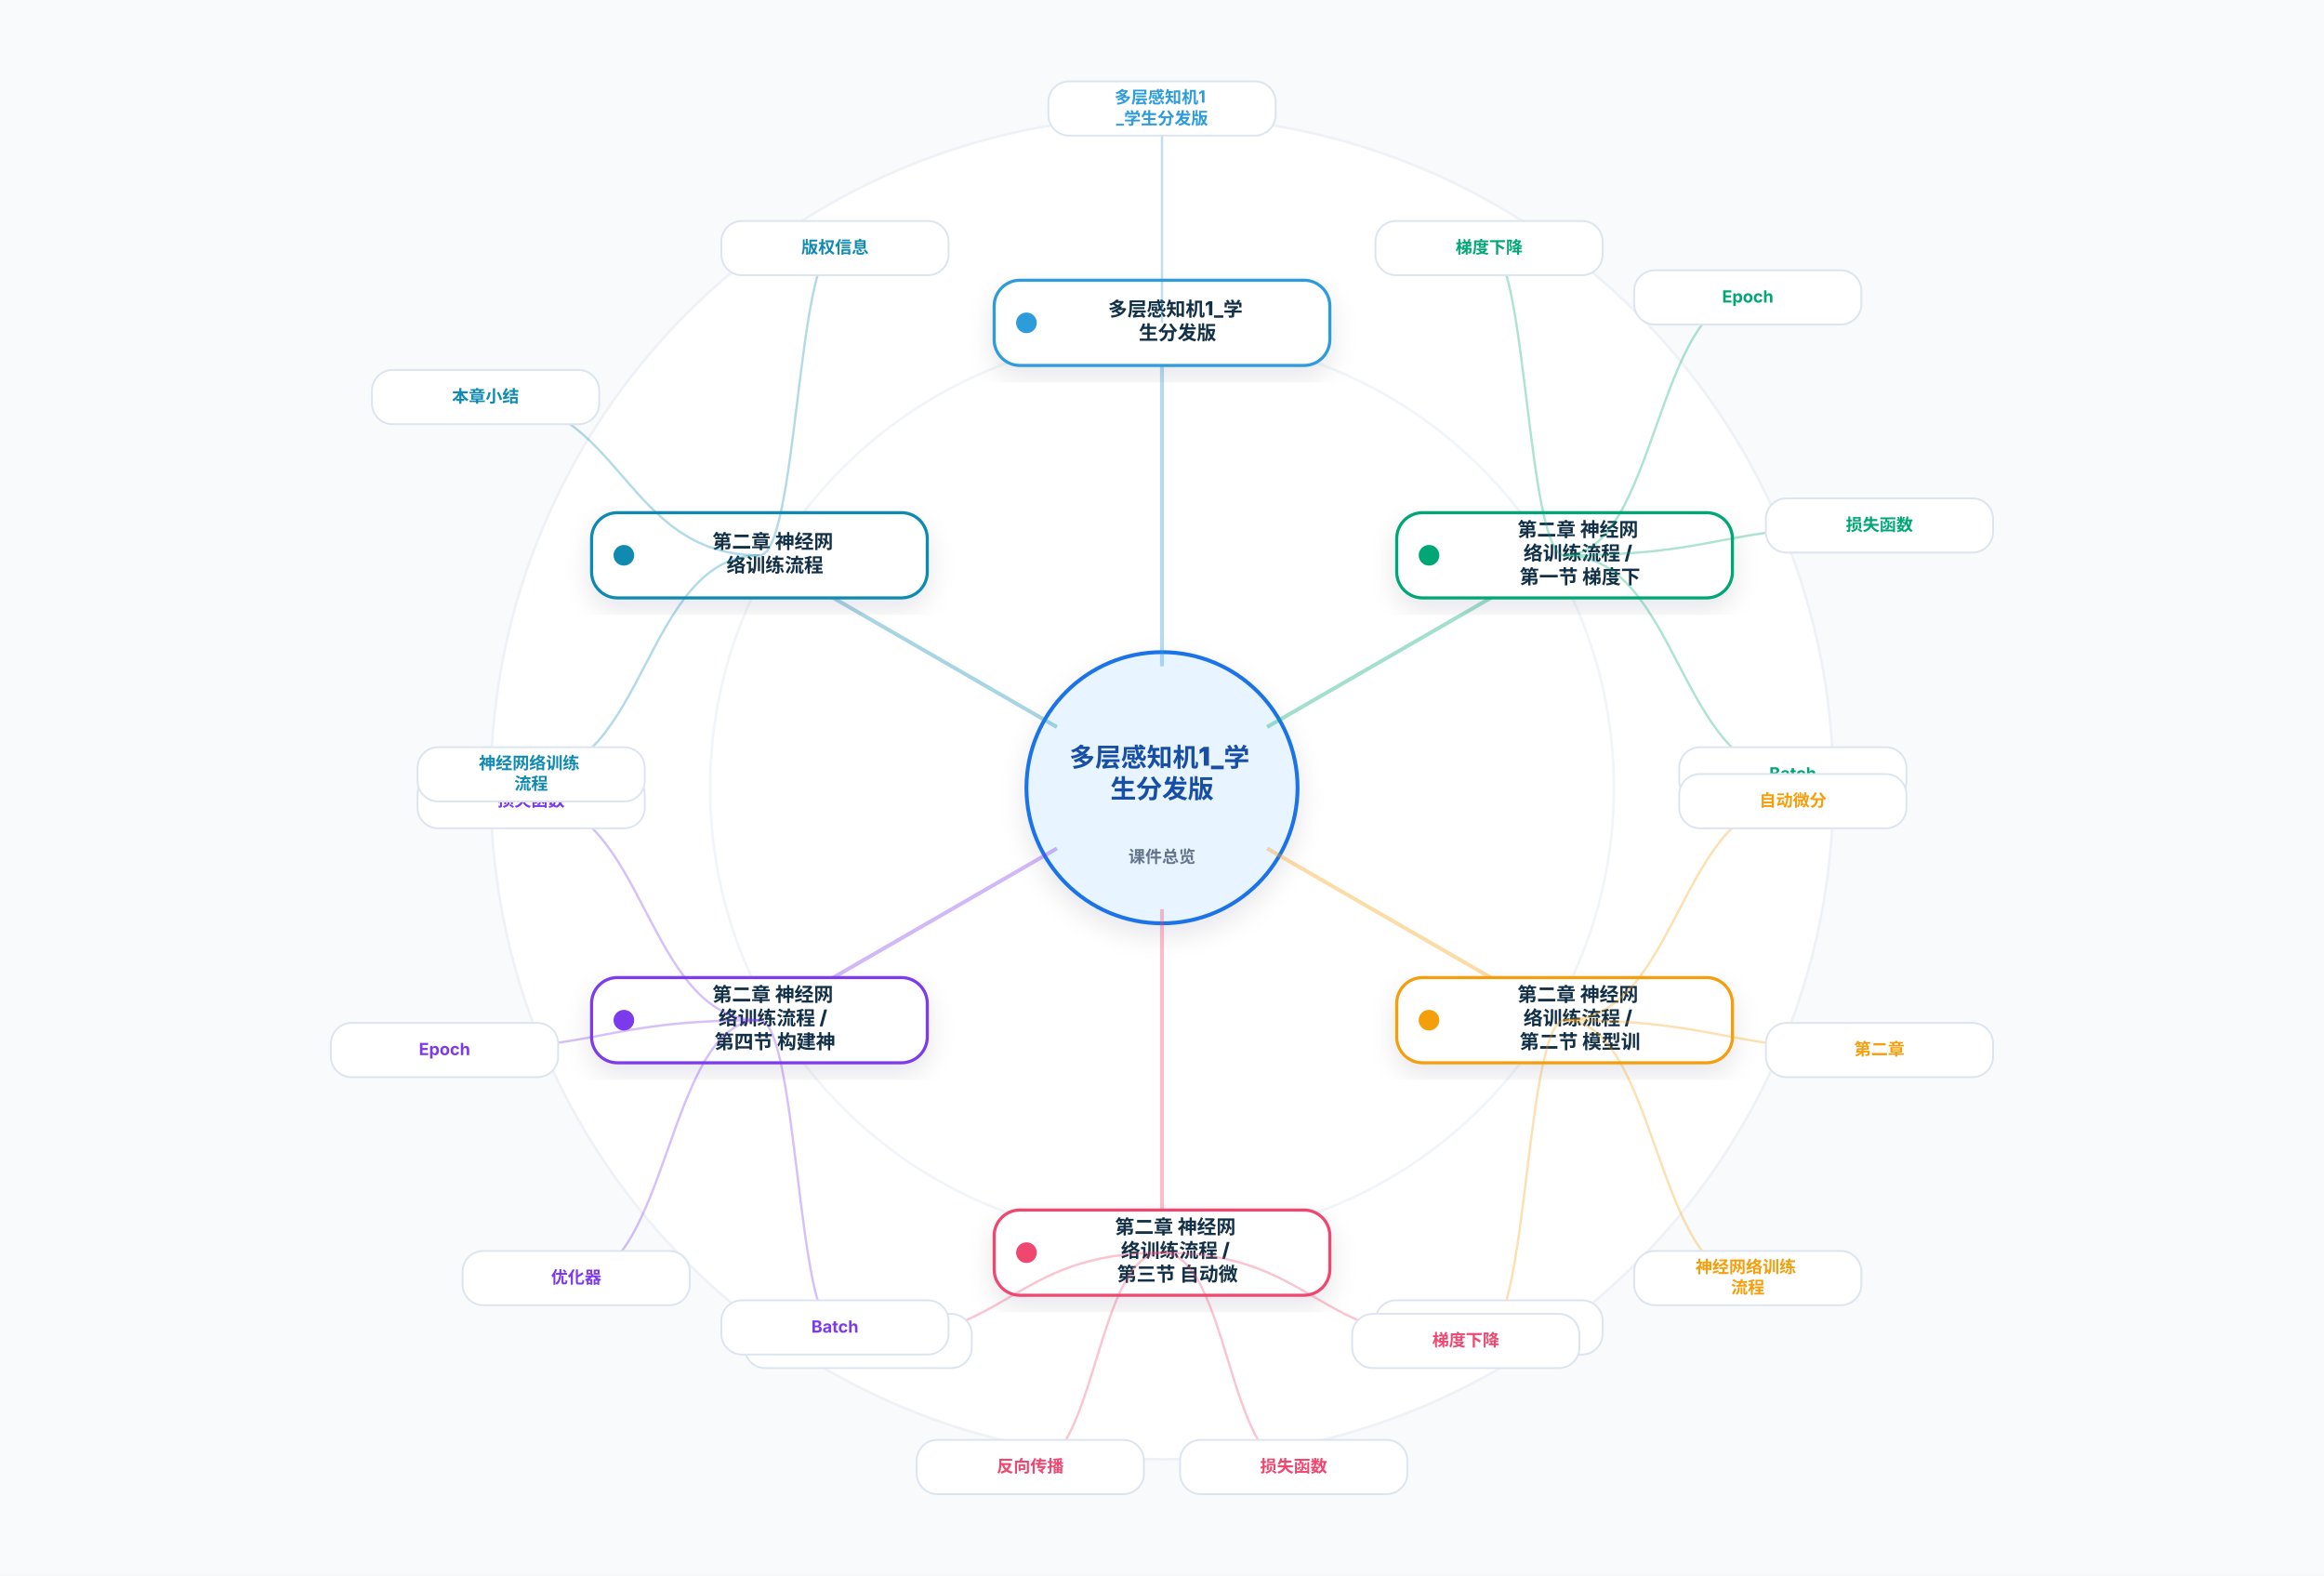
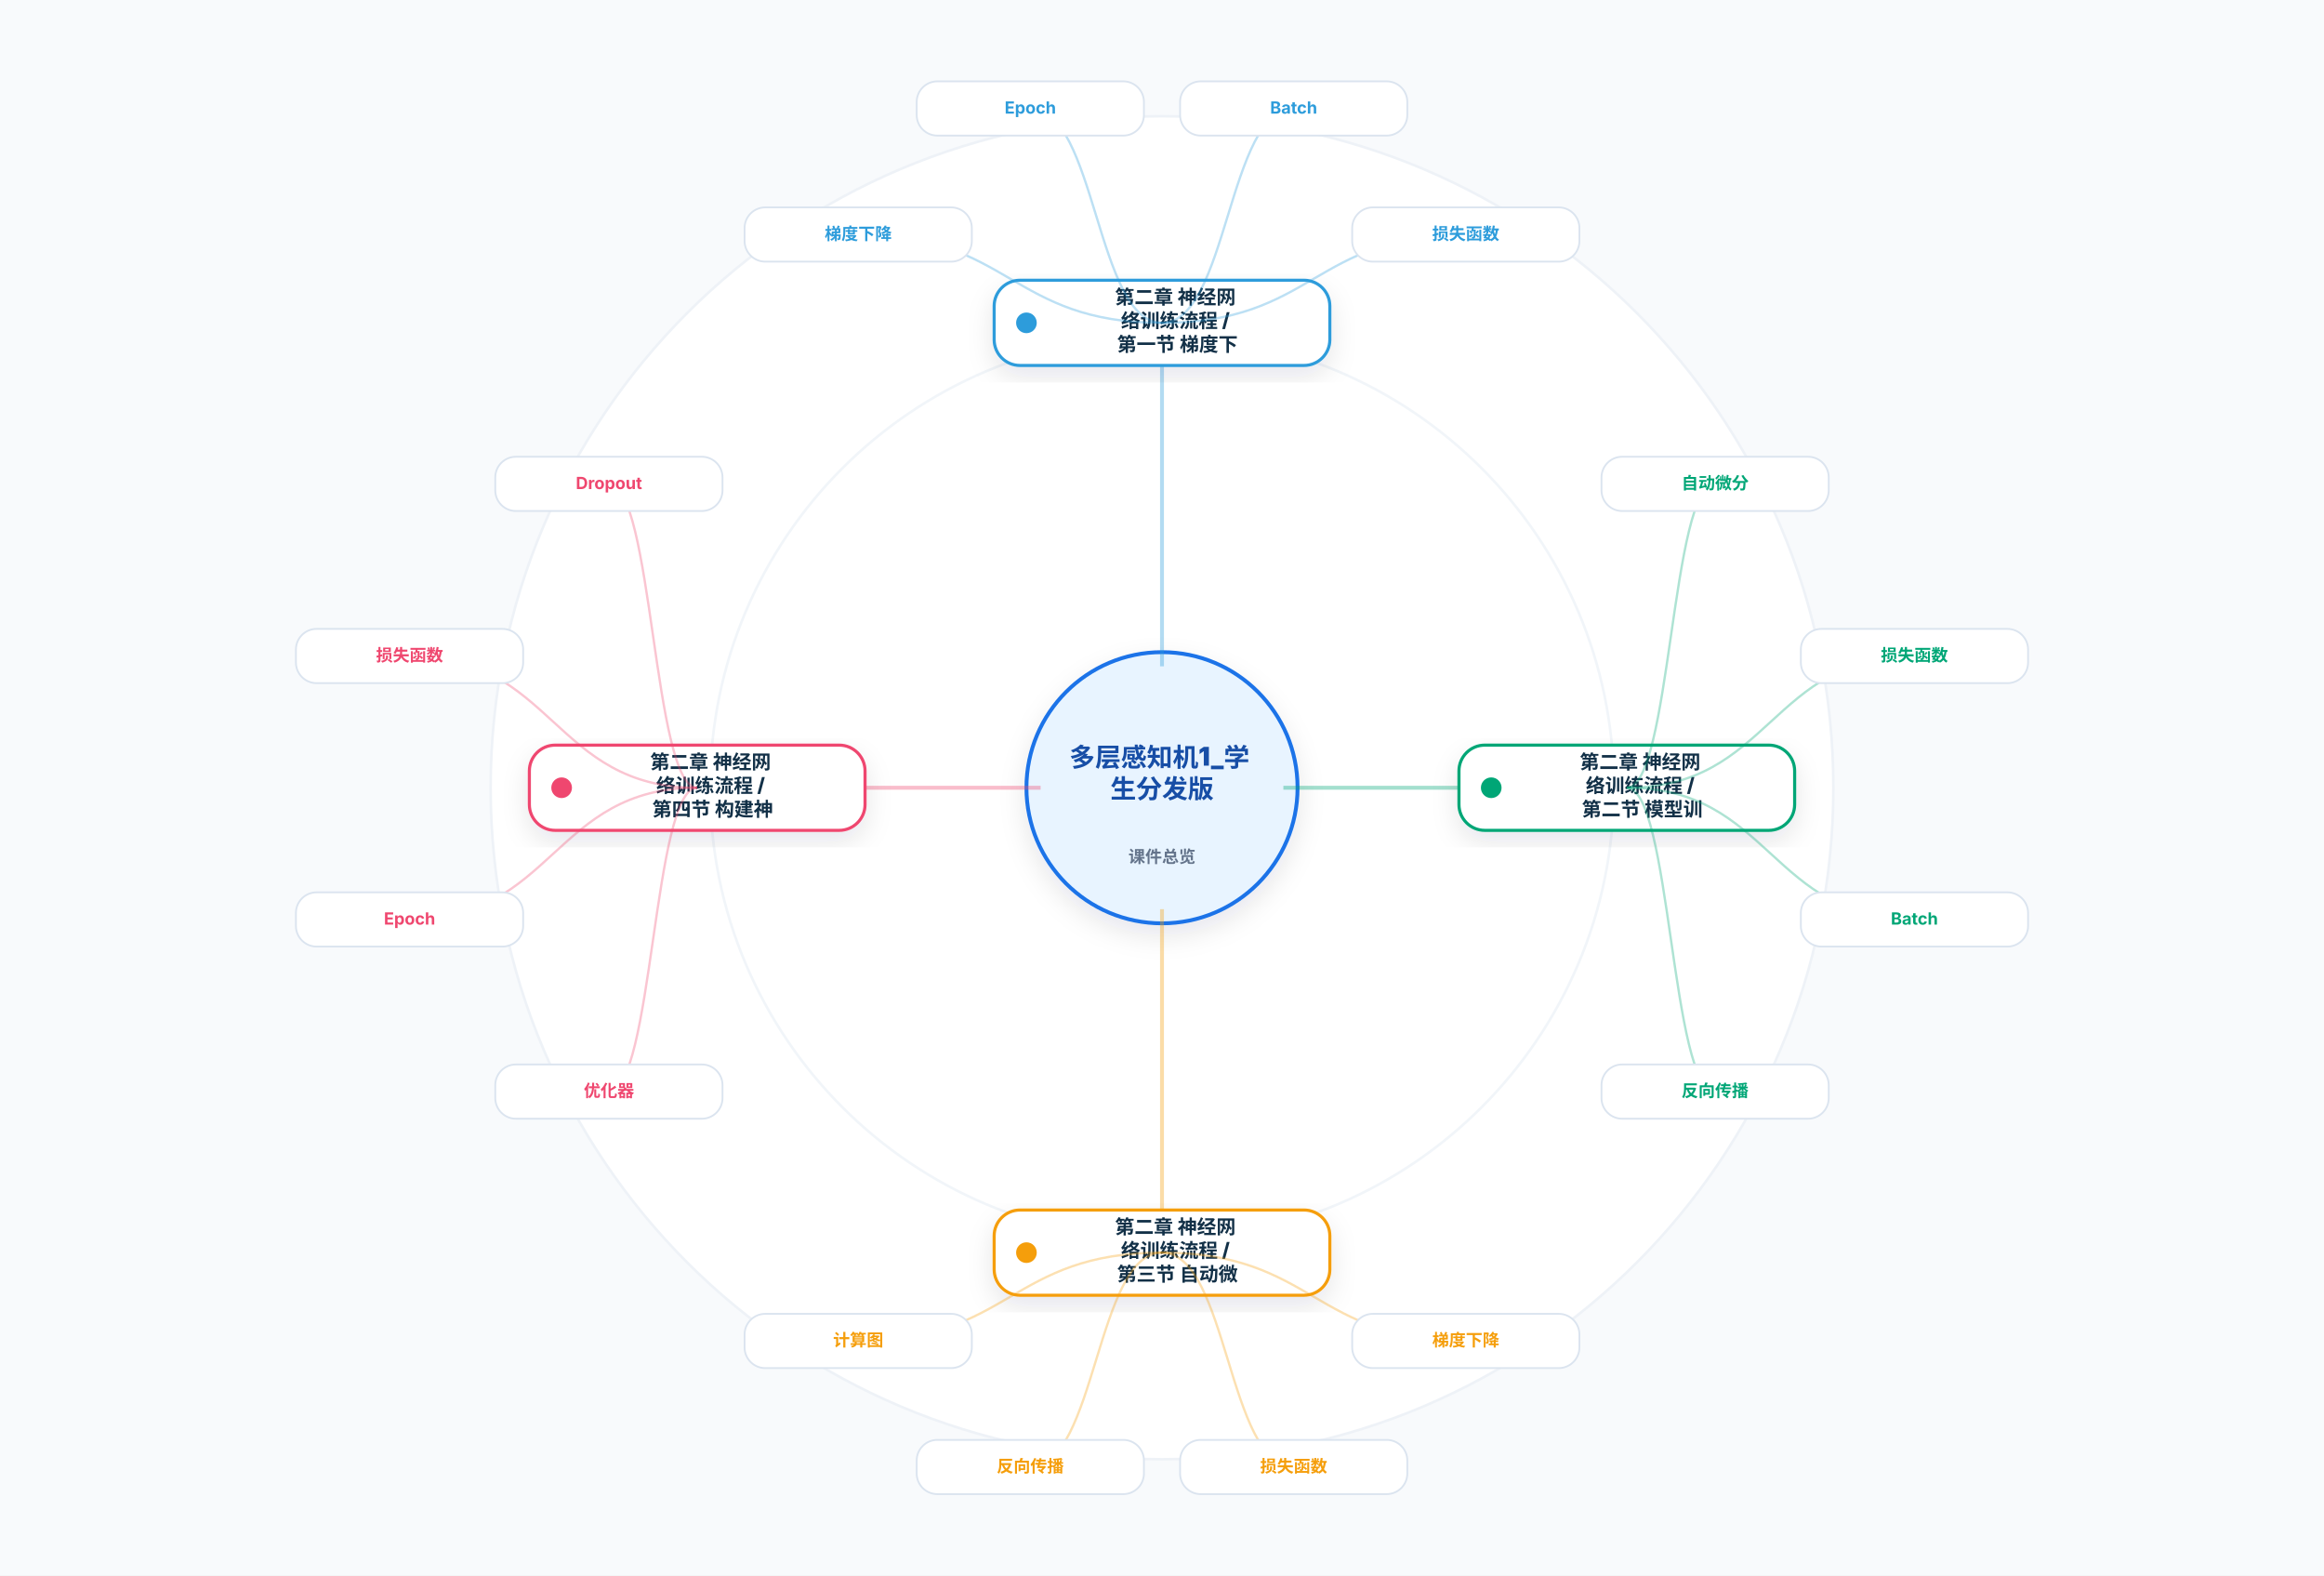
<svg xmlns="http://www.w3.org/2000/svg" width="1800" height="1220" viewBox="0 0 1800 1220">
  <defs>
    <filter id="shadow" x="-15%" y="-20%" width="130%" height="140%">
      <feDropShadow dx="0" dy="8" stdDeviation="10" flood-color="#0f172a" flood-opacity=".10" />
    </filter>
  </defs>
  <rect width="100%" height="100%" fill="#f8fafc" />
  <circle cx="900" cy="610" r="520" fill="#ffffff" stroke="#eef2f7" stroke-width="2" />
  <circle cx="900" cy="610" r="350" fill="none" stroke="#f1f5f9" stroke-width="2" />
  <style>text{font-family:-apple-system,BlinkMacSystemFont,"Segoe UI","PingFang SC","Microsoft YaHei",sans-serif}.link{stroke-width:3;fill:none;opacity:.36}.thin{stroke-width:1.8;fill:none;opacity:.32}.root{filter:url(#shadow)}.pill{filter:url(#shadow)}</style>
  <circle class="root" cx="900.0" cy="610.0" r="105" fill="#e8f4ff" stroke="#1a73e8" stroke-width="3" />
  <text x="900.0" y="593.6" text-anchor="middle" font-size="20" font-weight="850" fill="#174ea6">
    <tspan x="900.0" dy="0.0">多层感知机1_学</tspan>
    <tspan x="900.0" dy="24.4">生分发版</tspan>
  </text>
  <text x="900.0" y="668.0" text-anchor="middle" font-size="13" font-weight="700" fill="#64748b">课件总览</text>
  <path class="link" d="M900.0 516.0 C900.0 420.0, 900.0 360.0, 900.0 250.0" stroke="#2d9cdb" />
  <rect class="pill" x="770.0" y="217.0" rx="20" width="260" height="66" fill="#ffffff" stroke="#2d9cdb" stroke-width="2.4" />
  <circle cx="795.0" cy="250.0" r="8" fill="#2d9cdb" />
-   <text x="912.0" y="244.7" text-anchor="middle" font-size="15" font-weight="820" fill="#123047">
-     <tspan x="912.0" dy="0.0">多层感知机1_学</tspan>
-     <tspan x="912.0" dy="18.3">生分发版</tspan>
+   <text x="912.0" y="235.4" text-anchor="middle" font-size="15" font-weight="820" fill="#123047">
+     <tspan x="912.0" dy="0.0">第二章 神经网</tspan>
+     <tspan x="912.0" dy="18.3">络训练流程 / </tspan>
+     <tspan x="912.0" dy="18.3">第一节 梯度下</tspan>
  </text>
-   <path class="thin" d="M900.0 250.0 C900.0 250.0, 900.0 84.0, 900.0 84.0" stroke="#2d9cdb" />
-   <rect x="812.0" y="63.0" rx="16" width="176" height="42" fill="#ffffff" stroke="#dbe4ef" stroke-width="1.4" />
-   <text x="900.0" y="79.94" text-anchor="middle" font-size="13" font-weight="750" fill="#2d9cdb">
-     <tspan x="900.0" dy="0.0">多层感知机1</tspan>
-     <tspan x="900.0" dy="15.9">_学生分发版</tspan>
+   <path class="thin" d="M900.0 250.0 C782.4 250.0, 782.4 181.6, 664.7 181.6" stroke="#2d9cdb" />
+   <rect x="576.7" y="160.6" rx="16" width="176" height="42" fill="#ffffff" stroke="#dbe4ef" stroke-width="1.4" />
+   <text x="664.728" y="185.647" text-anchor="middle" font-size="13" font-weight="750" fill="#2d9cdb">
+     <tspan x="664.728" dy="0.0">梯度下降</tspan>
  </text>
-   <path class="link" d="M981.4 563.0 C1064.5 515.0, 1116.5 485.0, 1211.8 430.0" stroke="#00a676" />
-   <rect class="pill" x="1081.8" y="397.0" rx="20" width="260" height="66" fill="#ffffff" stroke="#00a676" stroke-width="2.4" />
-   <circle cx="1106.8" cy="430.0" r="8" fill="#00a676" />
-   <text x="1223.769" y="415.4" text-anchor="middle" font-size="15" font-weight="820" fill="#123047">
-     <tspan x="1223.769" dy="0.0">第二章 神经网</tspan>
-     <tspan x="1223.769" dy="18.3">络训练流程 / </tspan>
-     <tspan x="1223.769" dy="18.3">第一节 梯度下</tspan>
+   <path class="thin" d="M900.0 250.0 C849.0 250.0, 849.0 84.0, 798.0 84.0" stroke="#2d9cdb" />
+   <rect x="710.0" y="63.0" rx="16" width="176" height="42" fill="#ffffff" stroke="#dbe4ef" stroke-width="1.4" />
+   <text x="798.011" y="88.0" text-anchor="middle" font-size="13" font-weight="750" fill="#2d9cdb">
+     <tspan x="798.011" dy="0.0">Epoch</tspan>
  </text>
-   <path class="thin" d="M1211.8 430.0 C1182.5 430.0, 1182.5 192.1, 1153.3 192.1" stroke="#00a676" />
-   <rect x="1065.3" y="171.1" rx="16" width="176" height="42" fill="#ffffff" stroke="#dbe4ef" stroke-width="1.4" />
-   <text x="1153.328" y="196.072" text-anchor="middle" font-size="13" font-weight="750" fill="#00a676">
-     <tspan x="1153.328" dy="0.0">梯度下降</tspan>
+   <path class="thin" d="M900.0 250.0 C951.0 250.0, 951.0 84.0, 1002.0 84.0" stroke="#2d9cdb" />
+   <rect x="914.0" y="63.0" rx="16" width="176" height="42" fill="#ffffff" stroke="#dbe4ef" stroke-width="1.4" />
+   <text x="1001.989" y="88.0" text-anchor="middle" font-size="13" font-weight="750" fill="#2d9cdb">
+     <tspan x="1001.989" dy="0.0">Batch</tspan>
  </text>
-   <path class="thin" d="M1211.8 430.0 C1282.7 430.0, 1282.7 230.3, 1353.7 230.3" stroke="#00a676" />
-   <rect x="1265.7" y="209.3" rx="16" width="176" height="42" fill="#ffffff" stroke="#dbe4ef" stroke-width="1.4" />
-   <text x="1353.693" y="234.294" text-anchor="middle" font-size="13" font-weight="750" fill="#00a676">
-     <tspan x="1353.693" dy="0.0">Epoch</tspan>
+   <path class="thin" d="M900.0 250.0 C1017.6 250.0, 1017.6 181.6, 1135.3 181.6" stroke="#2d9cdb" />
+   <rect x="1047.3" y="160.6" rx="16" width="176" height="42" fill="#ffffff" stroke="#dbe4ef" stroke-width="1.4" />
+   <text x="1135.272" y="185.647" text-anchor="middle" font-size="13" font-weight="750" fill="#2d9cdb">
+     <tspan x="1135.272" dy="0.0">损失函数</tspan>
  </text>
-   <path class="thin" d="M1211.8 430.0 C1333.7 430.0, 1333.7 406.9, 1455.7 406.9" stroke="#00a676" />
-   <rect x="1367.7" y="385.9" rx="16" width="176" height="42" fill="#ffffff" stroke="#dbe4ef" stroke-width="1.4" />
-   <text x="1455.682" y="410.943" text-anchor="middle" font-size="13" font-weight="750" fill="#00a676">
-     <tspan x="1455.682" dy="0.0">损失函数</tspan>
+   <path class="link" d="M994.0 610.0 C1090.0 610.0, 1150.0 610.0, 1260.0 610.0" stroke="#00a676" />
+   <rect class="pill" x="1130.0" y="577.0" rx="20" width="260" height="66" fill="#ffffff" stroke="#00a676" stroke-width="2.4" />
+   <circle cx="1155.0" cy="610.0" r="8" fill="#00a676" />
+   <text x="1272.0" y="595.4" text-anchor="middle" font-size="15" font-weight="820" fill="#123047">
+     <tspan x="1272.0" dy="0.0">第二章 神经网</tspan>
+     <tspan x="1272.0" dy="18.3">络训练流程 / </tspan>
+     <tspan x="1272.0" dy="18.3">第二节 模型训</tspan>
  </text>
-   <path class="thin" d="M1211.8 430.0 C1300.2 430.0, 1300.2 599.6, 1388.6 599.6" stroke="#00a676" />
-   <rect x="1300.6" y="578.6" rx="16" width="176" height="42" fill="#ffffff" stroke="#dbe4ef" stroke-width="1.4" />
-   <text x="1388.6" y="603.575" text-anchor="middle" font-size="13" font-weight="750" fill="#00a676">
-     <tspan x="1388.6" dy="0.0">Batch</tspan>
+   <path class="thin" d="M1260.0 610.0 C1294.2 610.0, 1294.2 374.7, 1328.4 374.7" stroke="#00a676" />
+   <rect x="1240.4" y="353.7" rx="16" width="176" height="42" fill="#ffffff" stroke="#dbe4ef" stroke-width="1.4" />
+   <text x="1328.353" y="378.728" text-anchor="middle" font-size="13" font-weight="750" fill="#00a676">
+     <tspan x="1328.353" dy="0.0">自动微分</tspan>
  </text>
-   <path class="link" d="M981.4 657.0 C1064.5 705.0, 1116.5 735.0, 1211.8 790.0" stroke="#f59e0b" />
-   <rect class="pill" x="1081.8" y="757.0" rx="20" width="260" height="66" fill="#ffffff" stroke="#f59e0b" stroke-width="2.4" />
-   <circle cx="1106.8" cy="790.0" r="8" fill="#f59e0b" />
-   <text x="1223.769" y="775.4" text-anchor="middle" font-size="15" font-weight="820" fill="#123047">
-     <tspan x="1223.769" dy="0.0">第二章 神经网</tspan>
-     <tspan x="1223.769" dy="18.3">络训练流程 / </tspan>
-     <tspan x="1223.769" dy="18.3">第二节 模型训</tspan>
+   <path class="thin" d="M1260.0 610.0 C1371.4 610.0, 1371.4 508.0, 1482.8 508.0" stroke="#00a676" />
+   <rect x="1394.8" y="487.0" rx="16" width="176" height="42" fill="#ffffff" stroke="#dbe4ef" stroke-width="1.4" />
+   <text x="1482.763" y="512.011" text-anchor="middle" font-size="13" font-weight="750" fill="#00a676">
+     <tspan x="1482.763" dy="0.0">损失函数</tspan>
  </text>
-   <path class="thin" d="M1211.8 790.0 C1300.2 790.0, 1300.2 620.4, 1388.6 620.4" stroke="#f59e0b" />
-   <rect x="1300.6" y="599.4" rx="16" width="176" height="42" fill="#ffffff" stroke="#dbe4ef" stroke-width="1.4" />
-   <text x="1388.6" y="624.425" text-anchor="middle" font-size="13" font-weight="750" fill="#f59e0b">
-     <tspan x="1388.6" dy="0.0">自动微分</tspan>
+   <path class="thin" d="M1260.0 610.0 C1371.4 610.0, 1371.4 712.0, 1482.8 712.0" stroke="#00a676" />
+   <rect x="1394.8" y="691.0" rx="16" width="176" height="42" fill="#ffffff" stroke="#dbe4ef" stroke-width="1.4" />
+   <text x="1482.763" y="715.989" text-anchor="middle" font-size="13" font-weight="750" fill="#00a676">
+     <tspan x="1482.763" dy="0.0">Batch</tspan>
  </text>
-   <path class="thin" d="M1211.8 790.0 C1333.7 790.0, 1333.7 813.1, 1455.7 813.1" stroke="#f59e0b" />
-   <rect x="1367.7" y="792.1" rx="16" width="176" height="42" fill="#ffffff" stroke="#dbe4ef" stroke-width="1.4" />
-   <text x="1455.682" y="817.057" text-anchor="middle" font-size="13" font-weight="750" fill="#f59e0b">
-     <tspan x="1455.682" dy="0.0">第二章</tspan>
+   <path class="thin" d="M1260.0 610.0 C1294.2 610.0, 1294.2 845.3, 1328.4 845.3" stroke="#00a676" />
+   <rect x="1240.4" y="824.3" rx="16" width="176" height="42" fill="#ffffff" stroke="#dbe4ef" stroke-width="1.4" />
+   <text x="1328.353" y="849.272" text-anchor="middle" font-size="13" font-weight="750" fill="#00a676">
+     <tspan x="1328.353" dy="0.0">反向传播</tspan>
  </text>
-   <path class="thin" d="M1211.8 790.0 C1282.7 790.0, 1282.7 989.7, 1353.7 989.7" stroke="#f59e0b" />
-   <rect x="1265.7" y="968.7" rx="16" width="176" height="42" fill="#ffffff" stroke="#dbe4ef" stroke-width="1.4" />
-   <text x="1353.693" y="985.646" text-anchor="middle" font-size="13" font-weight="750" fill="#f59e0b">
-     <tspan x="1353.693" dy="0.0">神经网络训练</tspan>
-     <tspan x="1353.693" dy="15.9">流程</tspan>
-   </text>
-   <path class="thin" d="M1211.8 790.0 C1182.5 790.0, 1182.5 1027.9, 1153.3 1027.9" stroke="#f59e0b" />
-   <rect x="1065.3" y="1006.9" rx="16" width="176" height="42" fill="#ffffff" stroke="#dbe4ef" stroke-width="1.4" />
-   <text x="1153.328" y="1031.928" text-anchor="middle" font-size="13" font-weight="750" fill="#f59e0b">
-     <tspan x="1153.328" dy="0.0">第二节</tspan>
-   </text>
-   <path class="link" d="M900.0 704.0 C900.0 800.0, 900.0 860.0, 900.0 970.0" stroke="#ef476f" />
-   <rect class="pill" x="770.0" y="937.0" rx="20" width="260" height="66" fill="#ffffff" stroke="#ef476f" stroke-width="2.4" />
-   <circle cx="795.0" cy="970.0" r="8" fill="#ef476f" />
+   <path class="link" d="M900.0 704.0 C900.0 800.0, 900.0 860.0, 900.0 970.0" stroke="#f59e0b" />
+   <rect class="pill" x="770.0" y="937.0" rx="20" width="260" height="66" fill="#ffffff" stroke="#f59e0b" stroke-width="2.4" />
+   <circle cx="795.0" cy="970.0" r="8" fill="#f59e0b" />
  <text x="912.0" y="955.4" text-anchor="middle" font-size="15" font-weight="820" fill="#123047">
    <tspan x="912.0" dy="0.0">第二章 神经网</tspan>
    <tspan x="912.0" dy="18.3">络训练流程 / </tspan>
    <tspan x="912.0" dy="18.3">第三节 自动微</tspan>
  </text>
-   <path class="thin" d="M900.0 970.0 C1017.6 970.0, 1017.6 1038.4, 1135.3 1038.4" stroke="#ef476f" />
+   <path class="thin" d="M900.0 970.0 C1017.6 970.0, 1017.6 1038.4, 1135.3 1038.4" stroke="#f59e0b" />
  <rect x="1047.3" y="1017.4" rx="16" width="176" height="42" fill="#ffffff" stroke="#dbe4ef" stroke-width="1.4" />
-   <text x="1135.272" y="1042.353" text-anchor="middle" font-size="13" font-weight="750" fill="#ef476f">
+   <text x="1135.272" y="1042.353" text-anchor="middle" font-size="13" font-weight="750" fill="#f59e0b">
    <tspan x="1135.272" dy="0.0">梯度下降</tspan>
  </text>
-   <path class="thin" d="M900.0 970.0 C951.0 970.0, 951.0 1136.0, 1002.0 1136.0" stroke="#ef476f" />
+   <path class="thin" d="M900.0 970.0 C951.0 970.0, 951.0 1136.0, 1002.0 1136.0" stroke="#f59e0b" />
  <rect x="914.0" y="1115.0" rx="16" width="176" height="42" fill="#ffffff" stroke="#dbe4ef" stroke-width="1.4" />
-   <text x="1001.989" y="1140.0" text-anchor="middle" font-size="13" font-weight="750" fill="#ef476f">
+   <text x="1001.989" y="1140.0" text-anchor="middle" font-size="13" font-weight="750" fill="#f59e0b">
    <tspan x="1001.989" dy="0.0">损失函数</tspan>
  </text>
-   <path class="thin" d="M900.0 970.0 C849.0 970.0, 849.0 1136.0, 798.0 1136.0" stroke="#ef476f" />
+   <path class="thin" d="M900.0 970.0 C849.0 970.0, 849.0 1136.0, 798.0 1136.0" stroke="#f59e0b" />
  <rect x="710.0" y="1115.0" rx="16" width="176" height="42" fill="#ffffff" stroke="#dbe4ef" stroke-width="1.4" />
-   <text x="798.011" y="1140.0" text-anchor="middle" font-size="13" font-weight="750" fill="#ef476f">
+   <text x="798.011" y="1140.0" text-anchor="middle" font-size="13" font-weight="750" fill="#f59e0b">
    <tspan x="798.011" dy="0.0">反向传播</tspan>
  </text>
-   <path class="thin" d="M900.0 970.0 C782.4 970.0, 782.4 1038.4, 664.7 1038.4" stroke="#ef476f" />
+   <path class="thin" d="M900.0 970.0 C782.4 970.0, 782.4 1038.4, 664.7 1038.4" stroke="#f59e0b" />
  <rect x="576.7" y="1017.4" rx="16" width="176" height="42" fill="#ffffff" stroke="#dbe4ef" stroke-width="1.4" />
-   <text x="664.728" y="1042.353" text-anchor="middle" font-size="13" font-weight="750" fill="#ef476f">
+   <text x="664.728" y="1042.353" text-anchor="middle" font-size="13" font-weight="750" fill="#f59e0b">
    <tspan x="664.728" dy="0.0">计算图</tspan>
  </text>
-   <path class="link" d="M818.6 657.0 C735.5 705.0, 683.5 735.0, 588.2 790.0" stroke="#7c3aed" />
-   <rect class="pill" x="458.2" y="757.0" rx="20" width="260" height="66" fill="#ffffff" stroke="#7c3aed" stroke-width="2.4" />
-   <circle cx="483.2" cy="790.0" r="8" fill="#7c3aed" />
-   <text x="600.231" y="775.4" text-anchor="middle" font-size="15" font-weight="820" fill="#123047">
-     <tspan x="600.231" dy="0.0">第二章 神经网</tspan>
-     <tspan x="600.231" dy="18.3">络训练流程 / </tspan>
-     <tspan x="600.231" dy="18.3">第四节 构建神</tspan>
+   <path class="link" d="M806.0 610.0 C710.0 610.0, 650.0 610.0, 540.0 610.0" stroke="#ef476f" />
+   <rect class="pill" x="410.0" y="577.0" rx="20" width="260" height="66" fill="#ffffff" stroke="#ef476f" stroke-width="2.4" />
+   <circle cx="435.0" cy="610.0" r="8" fill="#ef476f" />
+   <text x="552.0" y="595.4" text-anchor="middle" font-size="15" font-weight="820" fill="#123047">
+     <tspan x="552.0" dy="0.0">第二章 神经网</tspan>
+     <tspan x="552.0" dy="18.3">络训练流程 / </tspan>
+     <tspan x="552.0" dy="18.3">第四节 构建神</tspan>
  </text>
-   <path class="thin" d="M588.2 790.0 C617.5 790.0, 617.5 1027.9, 646.7 1027.9" stroke="#7c3aed" />
-   <rect x="558.7" y="1006.9" rx="16" width="176" height="42" fill="#ffffff" stroke="#dbe4ef" stroke-width="1.4" />
-   <text x="646.672" y="1031.928" text-anchor="middle" font-size="13" font-weight="750" fill="#7c3aed">
-     <tspan x="646.672" dy="0.0">Batch</tspan>
+   <path class="thin" d="M540.0 610.0 C505.8 610.0, 505.8 845.3, 471.6 845.3" stroke="#ef476f" />
+   <rect x="383.6" y="824.3" rx="16" width="176" height="42" fill="#ffffff" stroke="#dbe4ef" stroke-width="1.4" />
+   <text x="471.647" y="849.272" text-anchor="middle" font-size="13" font-weight="750" fill="#ef476f">
+     <tspan x="471.647" dy="0.0">优化器</tspan>
  </text>
-   <path class="thin" d="M588.2 790.0 C517.3 790.0, 517.3 989.7, 446.3 989.7" stroke="#7c3aed" />
-   <rect x="358.3" y="968.7" rx="16" width="176" height="42" fill="#ffffff" stroke="#dbe4ef" stroke-width="1.4" />
-   <text x="446.307" y="993.706" text-anchor="middle" font-size="13" font-weight="750" fill="#7c3aed">
-     <tspan x="446.307" dy="0.0">优化器</tspan>
+   <path class="thin" d="M540.0 610.0 C428.6 610.0, 428.6 712.0, 317.2 712.0" stroke="#ef476f" />
+   <rect x="229.2" y="691.0" rx="16" width="176" height="42" fill="#ffffff" stroke="#dbe4ef" stroke-width="1.4" />
+   <text x="317.237" y="715.989" text-anchor="middle" font-size="13" font-weight="750" fill="#ef476f">
+     <tspan x="317.237" dy="0.0">Epoch</tspan>
  </text>
-   <path class="thin" d="M588.2 790.0 C466.3 790.0, 466.3 813.1, 344.3 813.1" stroke="#7c3aed" />
-   <rect x="256.3" y="792.1" rx="16" width="176" height="42" fill="#ffffff" stroke="#dbe4ef" stroke-width="1.4" />
-   <text x="344.318" y="817.057" text-anchor="middle" font-size="13" font-weight="750" fill="#7c3aed">
-     <tspan x="344.318" dy="0.0">Epoch</tspan>
+   <path class="thin" d="M540.0 610.0 C428.6 610.0, 428.6 508.0, 317.2 508.0" stroke="#ef476f" />
+   <rect x="229.2" y="487.0" rx="16" width="176" height="42" fill="#ffffff" stroke="#dbe4ef" stroke-width="1.4" />
+   <text x="317.237" y="512.011" text-anchor="middle" font-size="13" font-weight="750" fill="#ef476f">
+     <tspan x="317.237" dy="0.0">损失函数</tspan>
  </text>
-   <path class="thin" d="M588.2 790.0 C499.8 790.0, 499.8 620.4, 411.4 620.4" stroke="#7c3aed" />
-   <rect x="323.4" y="599.4" rx="16" width="176" height="42" fill="#ffffff" stroke="#dbe4ef" stroke-width="1.4" />
-   <text x="411.4" y="624.425" text-anchor="middle" font-size="13" font-weight="750" fill="#7c3aed">
-     <tspan x="411.4" dy="0.0">损失函数</tspan>
-   </text>
-   <path class="link" d="M818.6 563.0 C735.5 515.0, 683.5 485.0, 588.2 430.0" stroke="#118ab2" />
-   <rect class="pill" x="458.2" y="397.0" rx="20" width="260" height="66" fill="#ffffff" stroke="#118ab2" stroke-width="2.4" />
-   <circle cx="483.2" cy="430.0" r="8" fill="#118ab2" />
-   <text x="600.231" y="424.7" text-anchor="middle" font-size="15" font-weight="820" fill="#123047">
-     <tspan x="600.231" dy="0.0">第二章 神经网</tspan>
-     <tspan x="600.231" dy="18.3">络训练流程</tspan>
-   </text>
-   <path class="thin" d="M588.2 430.0 C499.8 430.0, 499.8 599.6, 411.4 599.6" stroke="#118ab2" />
-   <rect x="323.4" y="578.6" rx="16" width="176" height="42" fill="#ffffff" stroke="#dbe4ef" stroke-width="1.4" />
-   <text x="411.4" y="595.515" text-anchor="middle" font-size="13" font-weight="750" fill="#118ab2">
-     <tspan x="411.4" dy="0.0">神经网络训练</tspan>
-     <tspan x="411.4" dy="15.9">流程</tspan>
-   </text>
-   <path class="thin" d="M588.2 430.0 C482.1 430.0, 482.1 307.5, 376.1 307.5" stroke="#118ab2" />
-   <rect x="288.1" y="286.5" rx="16" width="176" height="42" fill="#ffffff" stroke="#dbe4ef" stroke-width="1.4" />
-   <text x="376.055" y="311.5" text-anchor="middle" font-size="13" font-weight="750" fill="#118ab2">
-     <tspan x="376.055" dy="0.0">本章小结</tspan>
-   </text>
-   <path class="thin" d="M588.2 430.0 C617.5 430.0, 617.5 192.1, 646.7 192.1" stroke="#118ab2" />
-   <rect x="558.7" y="171.1" rx="16" width="176" height="42" fill="#ffffff" stroke="#dbe4ef" stroke-width="1.4" />
-   <text x="646.672" y="196.072" text-anchor="middle" font-size="13" font-weight="750" fill="#118ab2">
-     <tspan x="646.672" dy="0.0">版权信息</tspan>
+   <path class="thin" d="M540.0 610.0 C505.8 610.0, 505.8 374.7, 471.6 374.7" stroke="#ef476f" />
+   <rect x="383.6" y="353.7" rx="16" width="176" height="42" fill="#ffffff" stroke="#dbe4ef" stroke-width="1.4" />
+   <text x="471.647" y="378.728" text-anchor="middle" font-size="13" font-weight="750" fill="#ef476f">
+     <tspan x="471.647" dy="0.0">Dropout</tspan>
  </text>
</svg>
